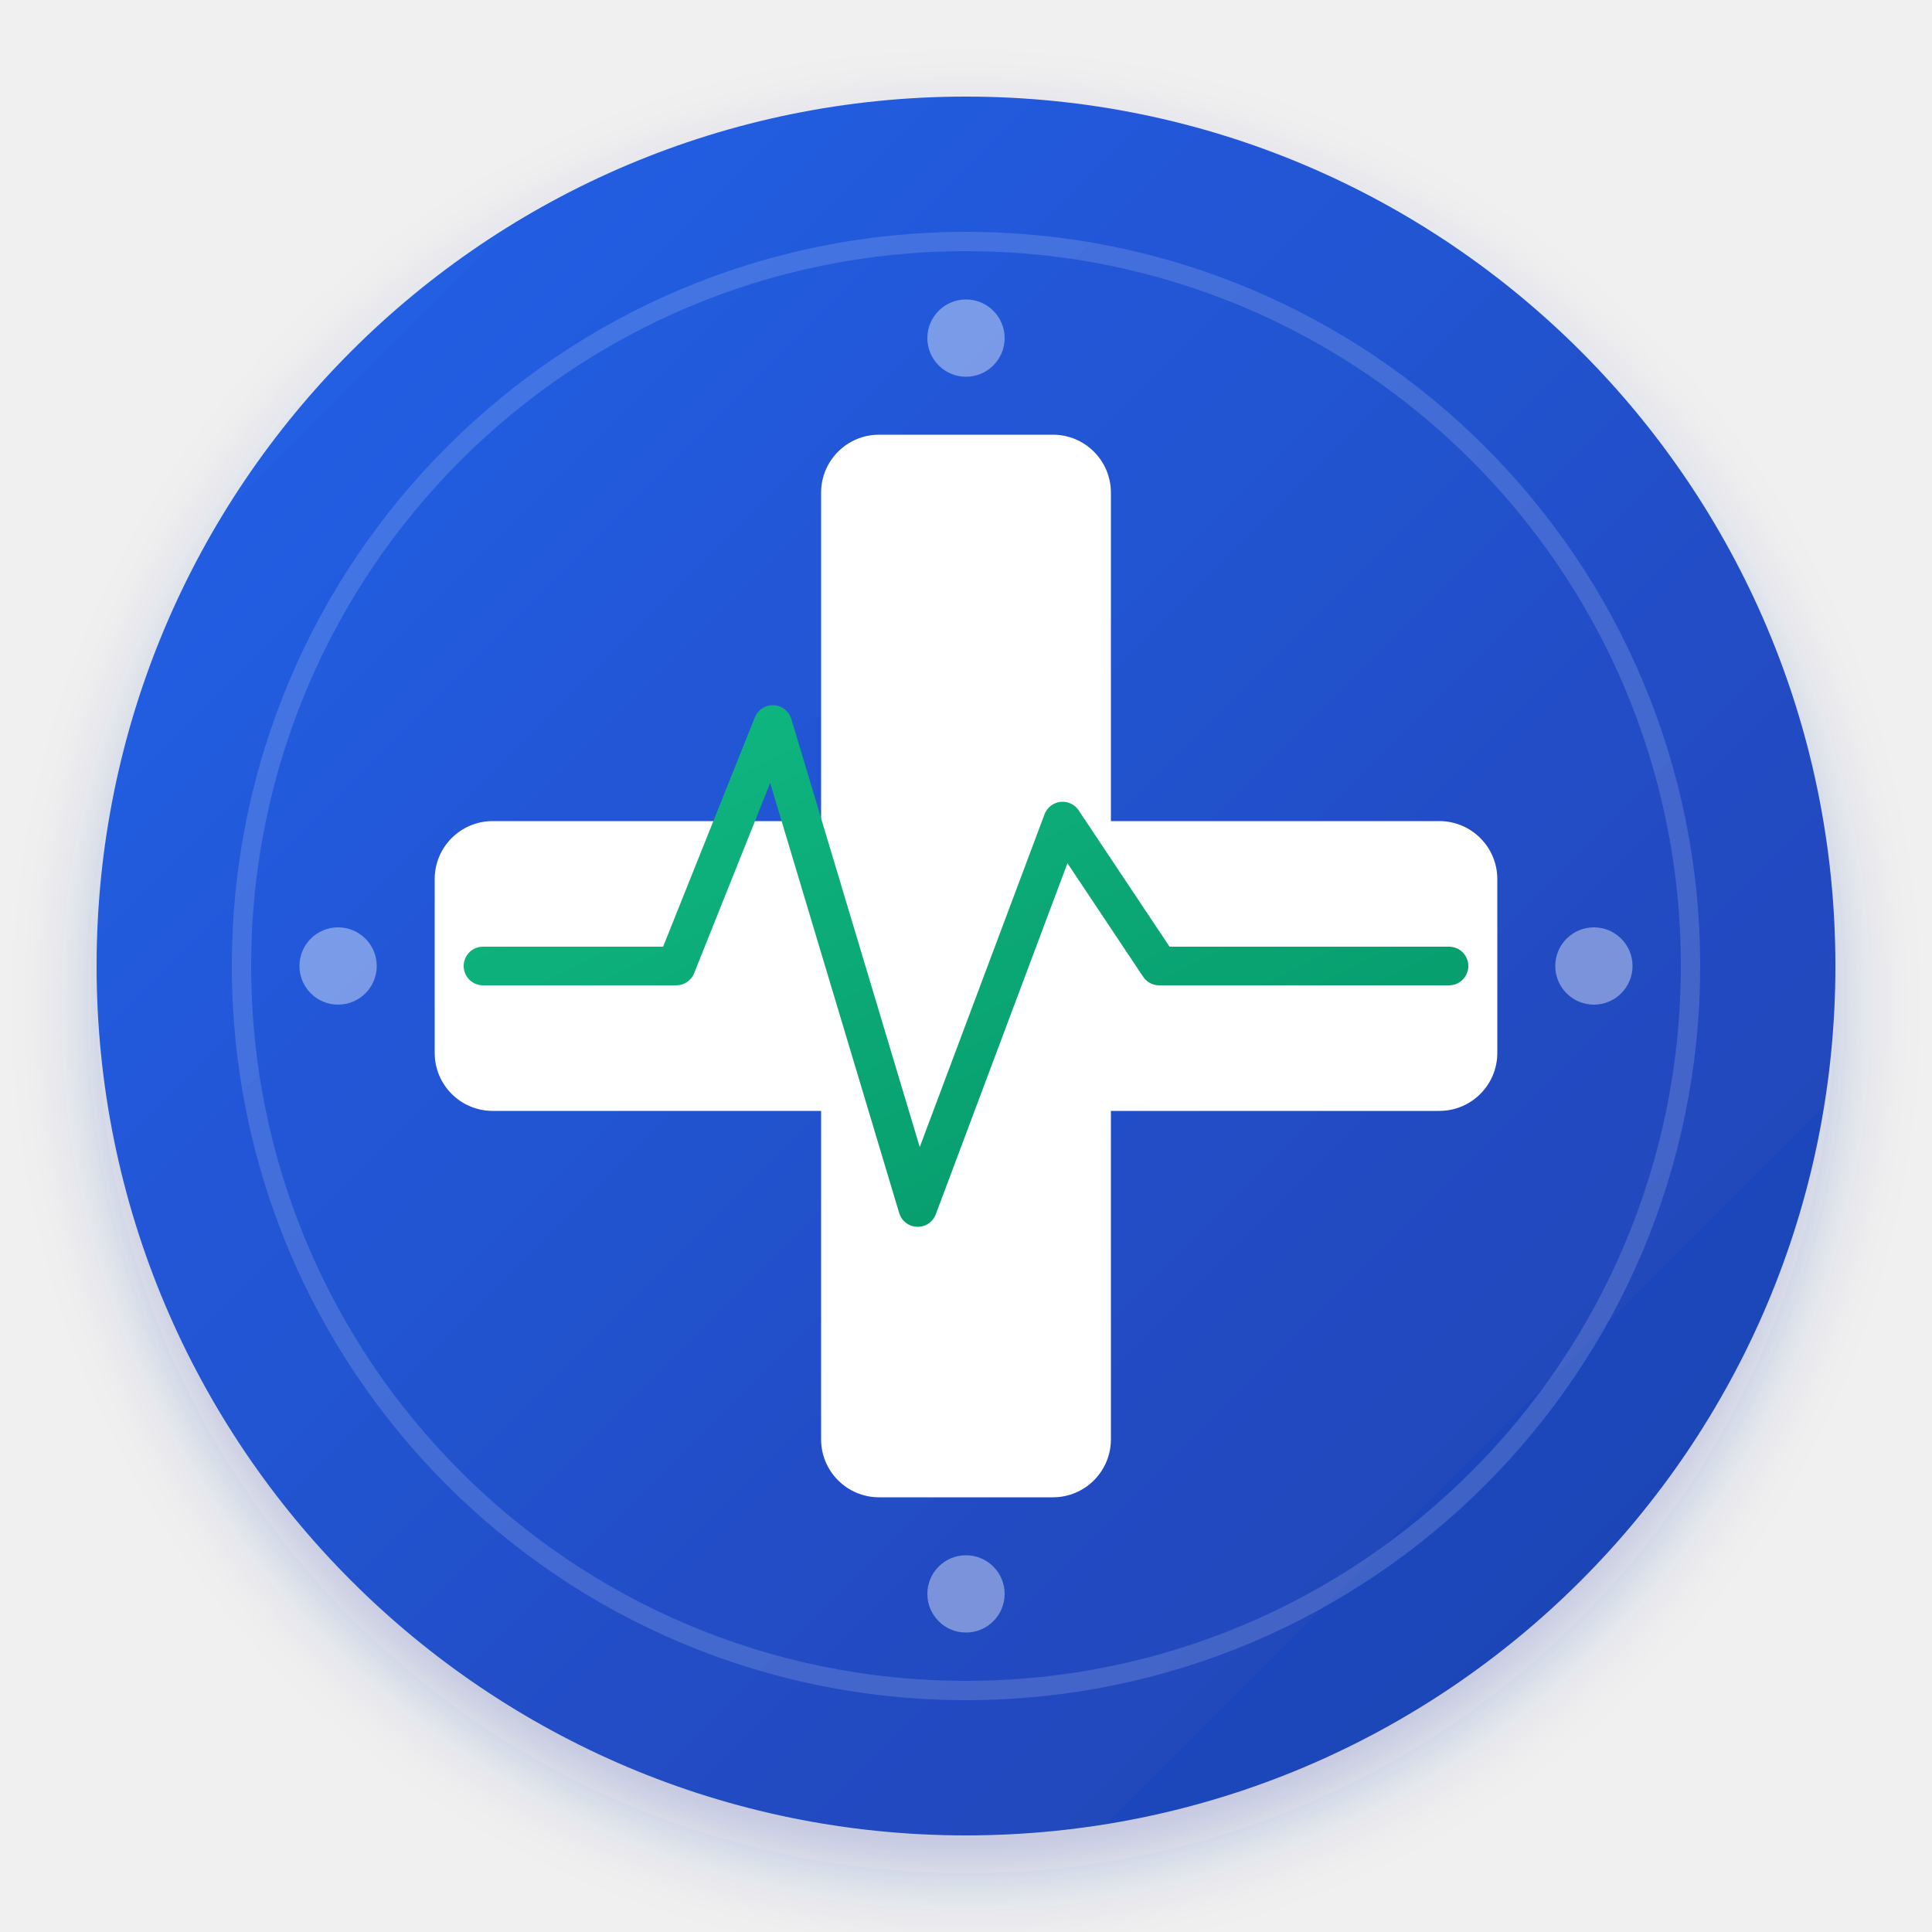
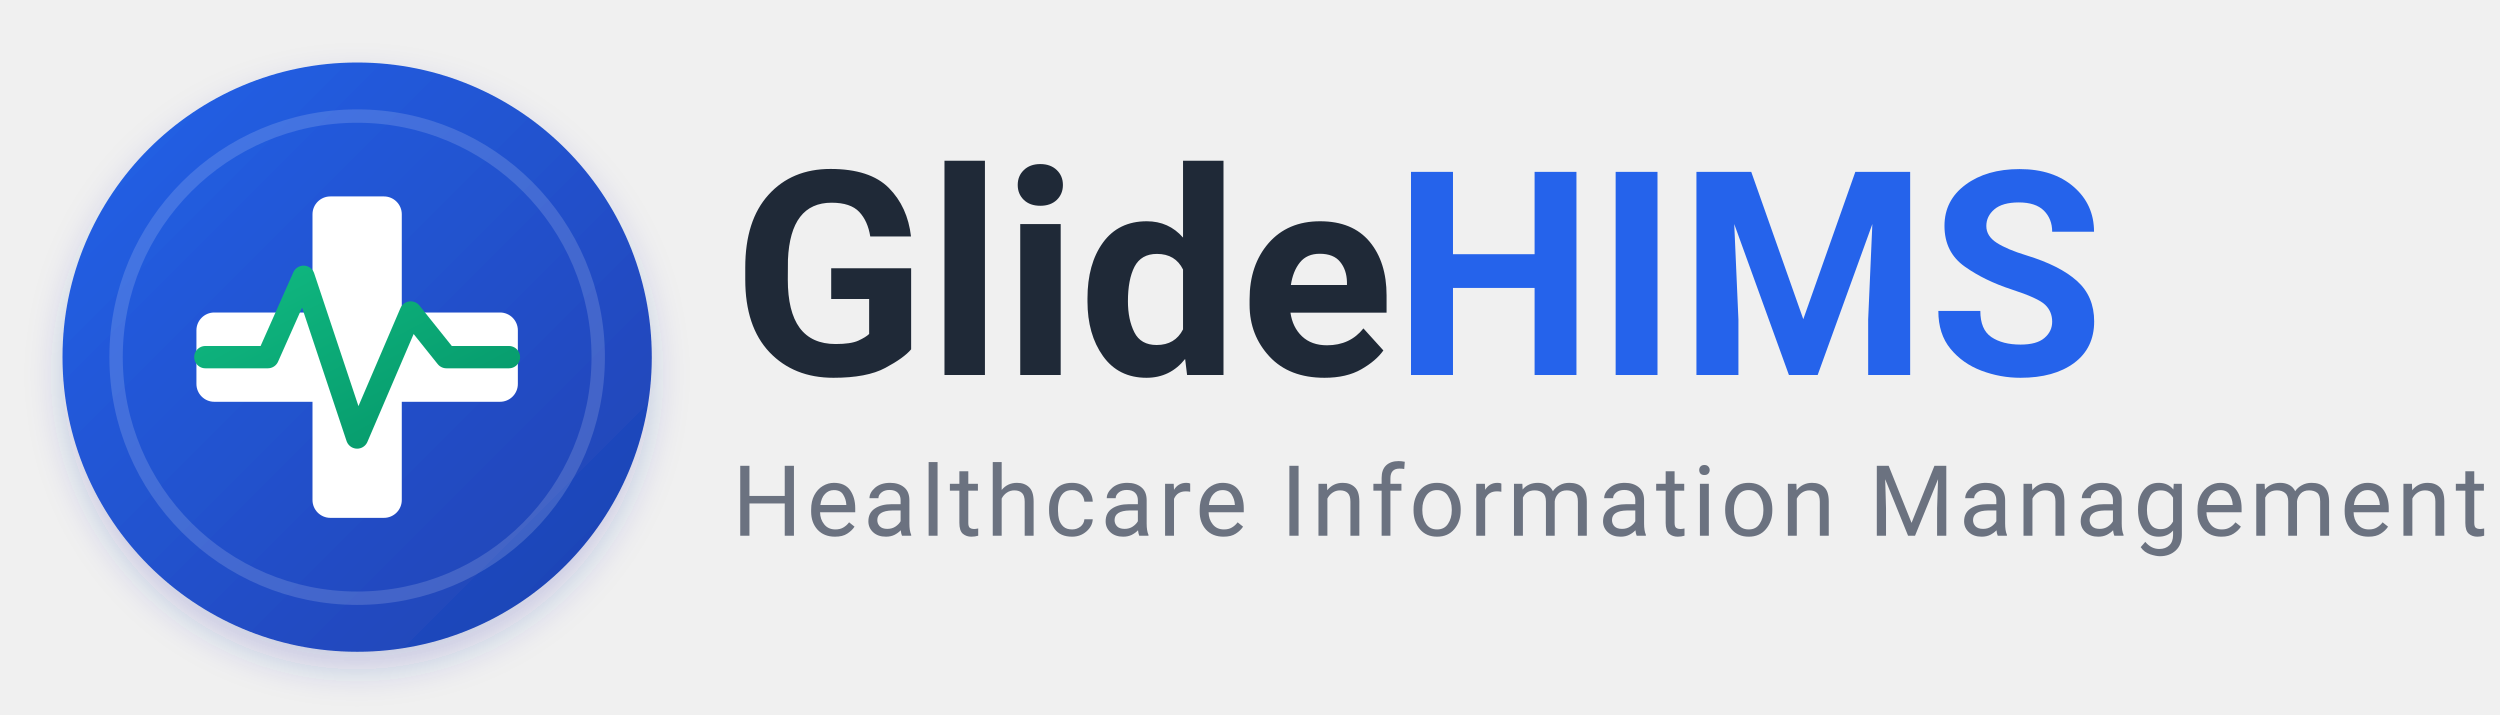
- <svg xmlns="http://www.w3.org/2000/svg" viewBox="0 0 200 200" width="200" height="200">
+ <svg xmlns="http://www.w3.org/2000/svg" viewBox="0 0 280 80" width="280" height="80">
  <defs>
    <linearGradient id="mainGradient" x1="0%" y1="0%" x2="100%" y2="100%">
      <stop offset="0%" style="stop-color:#2563EB;stop-opacity:1" />
      <stop offset="100%" style="stop-color:#1E40AF;stop-opacity:1" />
    </linearGradient>
    <linearGradient id="accentGradient" x1="0%" y1="0%" x2="100%" y2="100%">
      <stop offset="0%" style="stop-color:#10B981;stop-opacity:1" />
      <stop offset="100%" style="stop-color:#059669;stop-opacity:1" />
    </linearGradient>
    <filter id="shadow" x="-20%" y="-20%" width="140%" height="140%">
-       <feDropShadow dx="0" dy="4" stdDeviation="4" flood-color="#1E40AF" flood-opacity="0.25" />
+       <feDropShadow dx="0" dy="2" stdDeviation="2" flood-color="#1E40AF" flood-opacity="0.2" />
    </filter>
  </defs>
-   <circle cx="100" cy="100" r="90" fill="url(#mainGradient)" filter="url(#shadow)" />
-   <circle cx="100" cy="100" r="75" fill="none" stroke="rgba(255,255,255,0.15)" stroke-width="2" />
-   <g fill="white">
-     <rect x="45" y="85" width="110" height="30" rx="6" ry="6" />
-     <rect x="85" y="45" width="30" height="110" rx="6" ry="6" />
+   <g transform="translate(5, 5)">
+     <circle cx="35" cy="35" r="33" fill="url(#mainGradient)" filter="url(#shadow)" />
+     <circle cx="35" cy="35" r="27" fill="none" stroke="rgba(255,255,255,0.15)" stroke-width="1.5" />
+     <rect x="17" y="30" width="36" height="10" rx="2" fill="white" />
+     <rect x="30" y="17" width="10" height="36" rx="2" fill="white" />
+     <path d="M 18 35 L 25 35 L 29 26 L 35 44 L 41 30 L 45 35 L 52 35" fill="none" stroke="url(#accentGradient)" stroke-width="2.5" stroke-linecap="round" stroke-linejoin="round" />
  </g>
-   <g fill="url(#accentGradient)">
-     <path d="M 50 100 L 70 100 L 80 75 L 95 125 L 110 85 L 120 100 L 150 100" fill="none" stroke="url(#accentGradient)" stroke-width="4" stroke-linecap="round" stroke-linejoin="round" />
-   </g>
-   <circle cx="35" cy="100" r="4" fill="rgba(255,255,255,0.4)" />
-   <circle cx="165" cy="100" r="4" fill="rgba(255,255,255,0.4)" />
-   <circle cx="100" cy="35" r="4" fill="rgba(255,255,255,0.4)" />
-   <circle cx="100" cy="165" r="4" fill="rgba(255,255,255,0.4)" />
+   <text x="82" y="42" font-family="system-ui, -apple-system, 'Segoe UI', Roboto, sans-serif" font-size="32" font-weight="700" fill="#1F2937">
+     Glide
+   </text>
+   <text x="156" y="42" font-family="system-ui, -apple-system, 'Segoe UI', Roboto, sans-serif" font-size="32" font-weight="700" fill="#2563EB">
+     HIMS
+   </text>
+   <text x="82" y="60" font-family="system-ui, -apple-system, 'Segoe UI', Roboto, sans-serif" font-size="11" fill="#6B7280" letter-spacing="0.5">
+     Healthcare Information Management
+   </text>
</svg>
